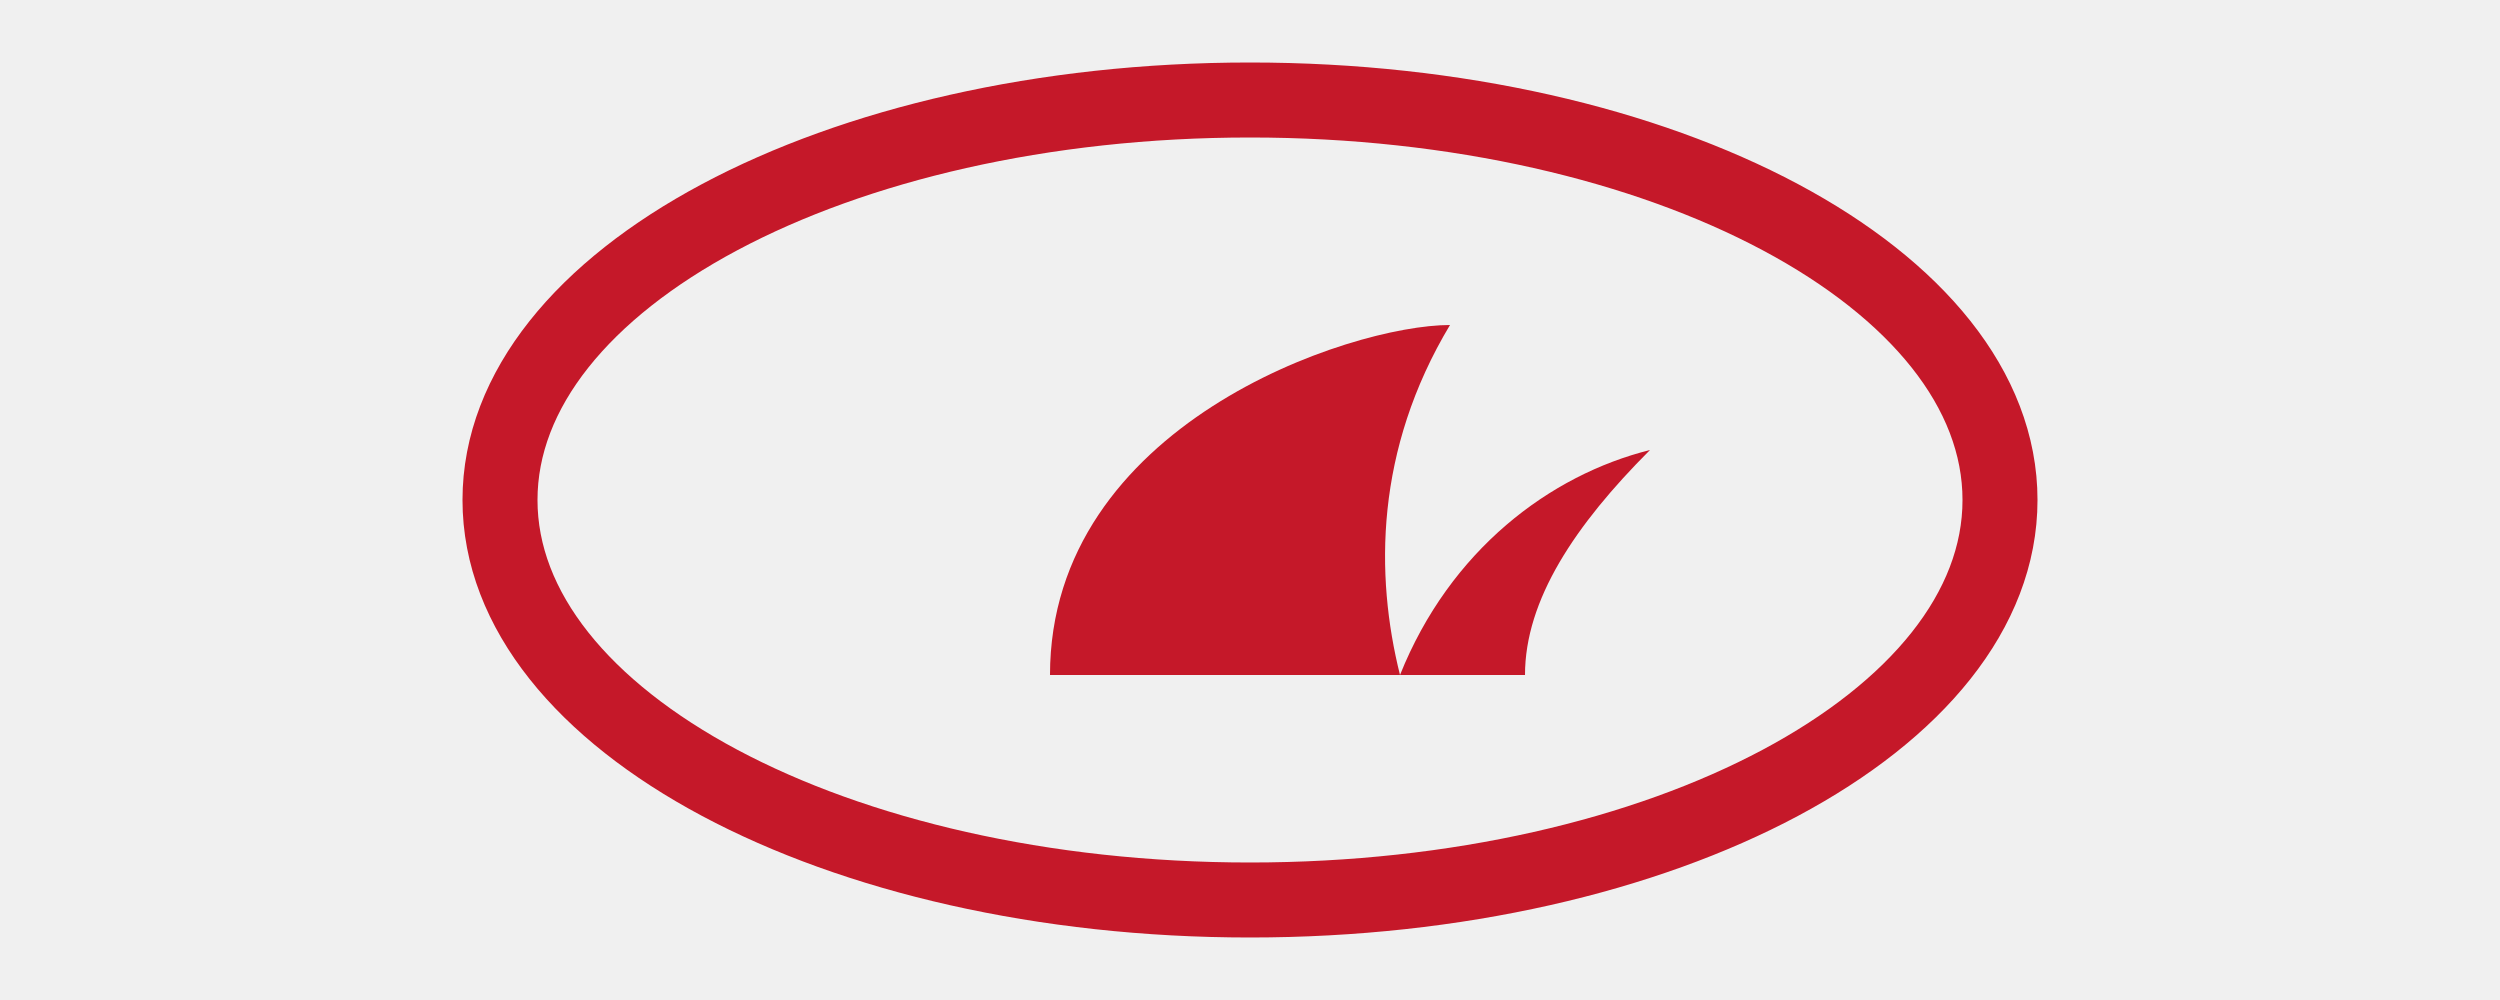
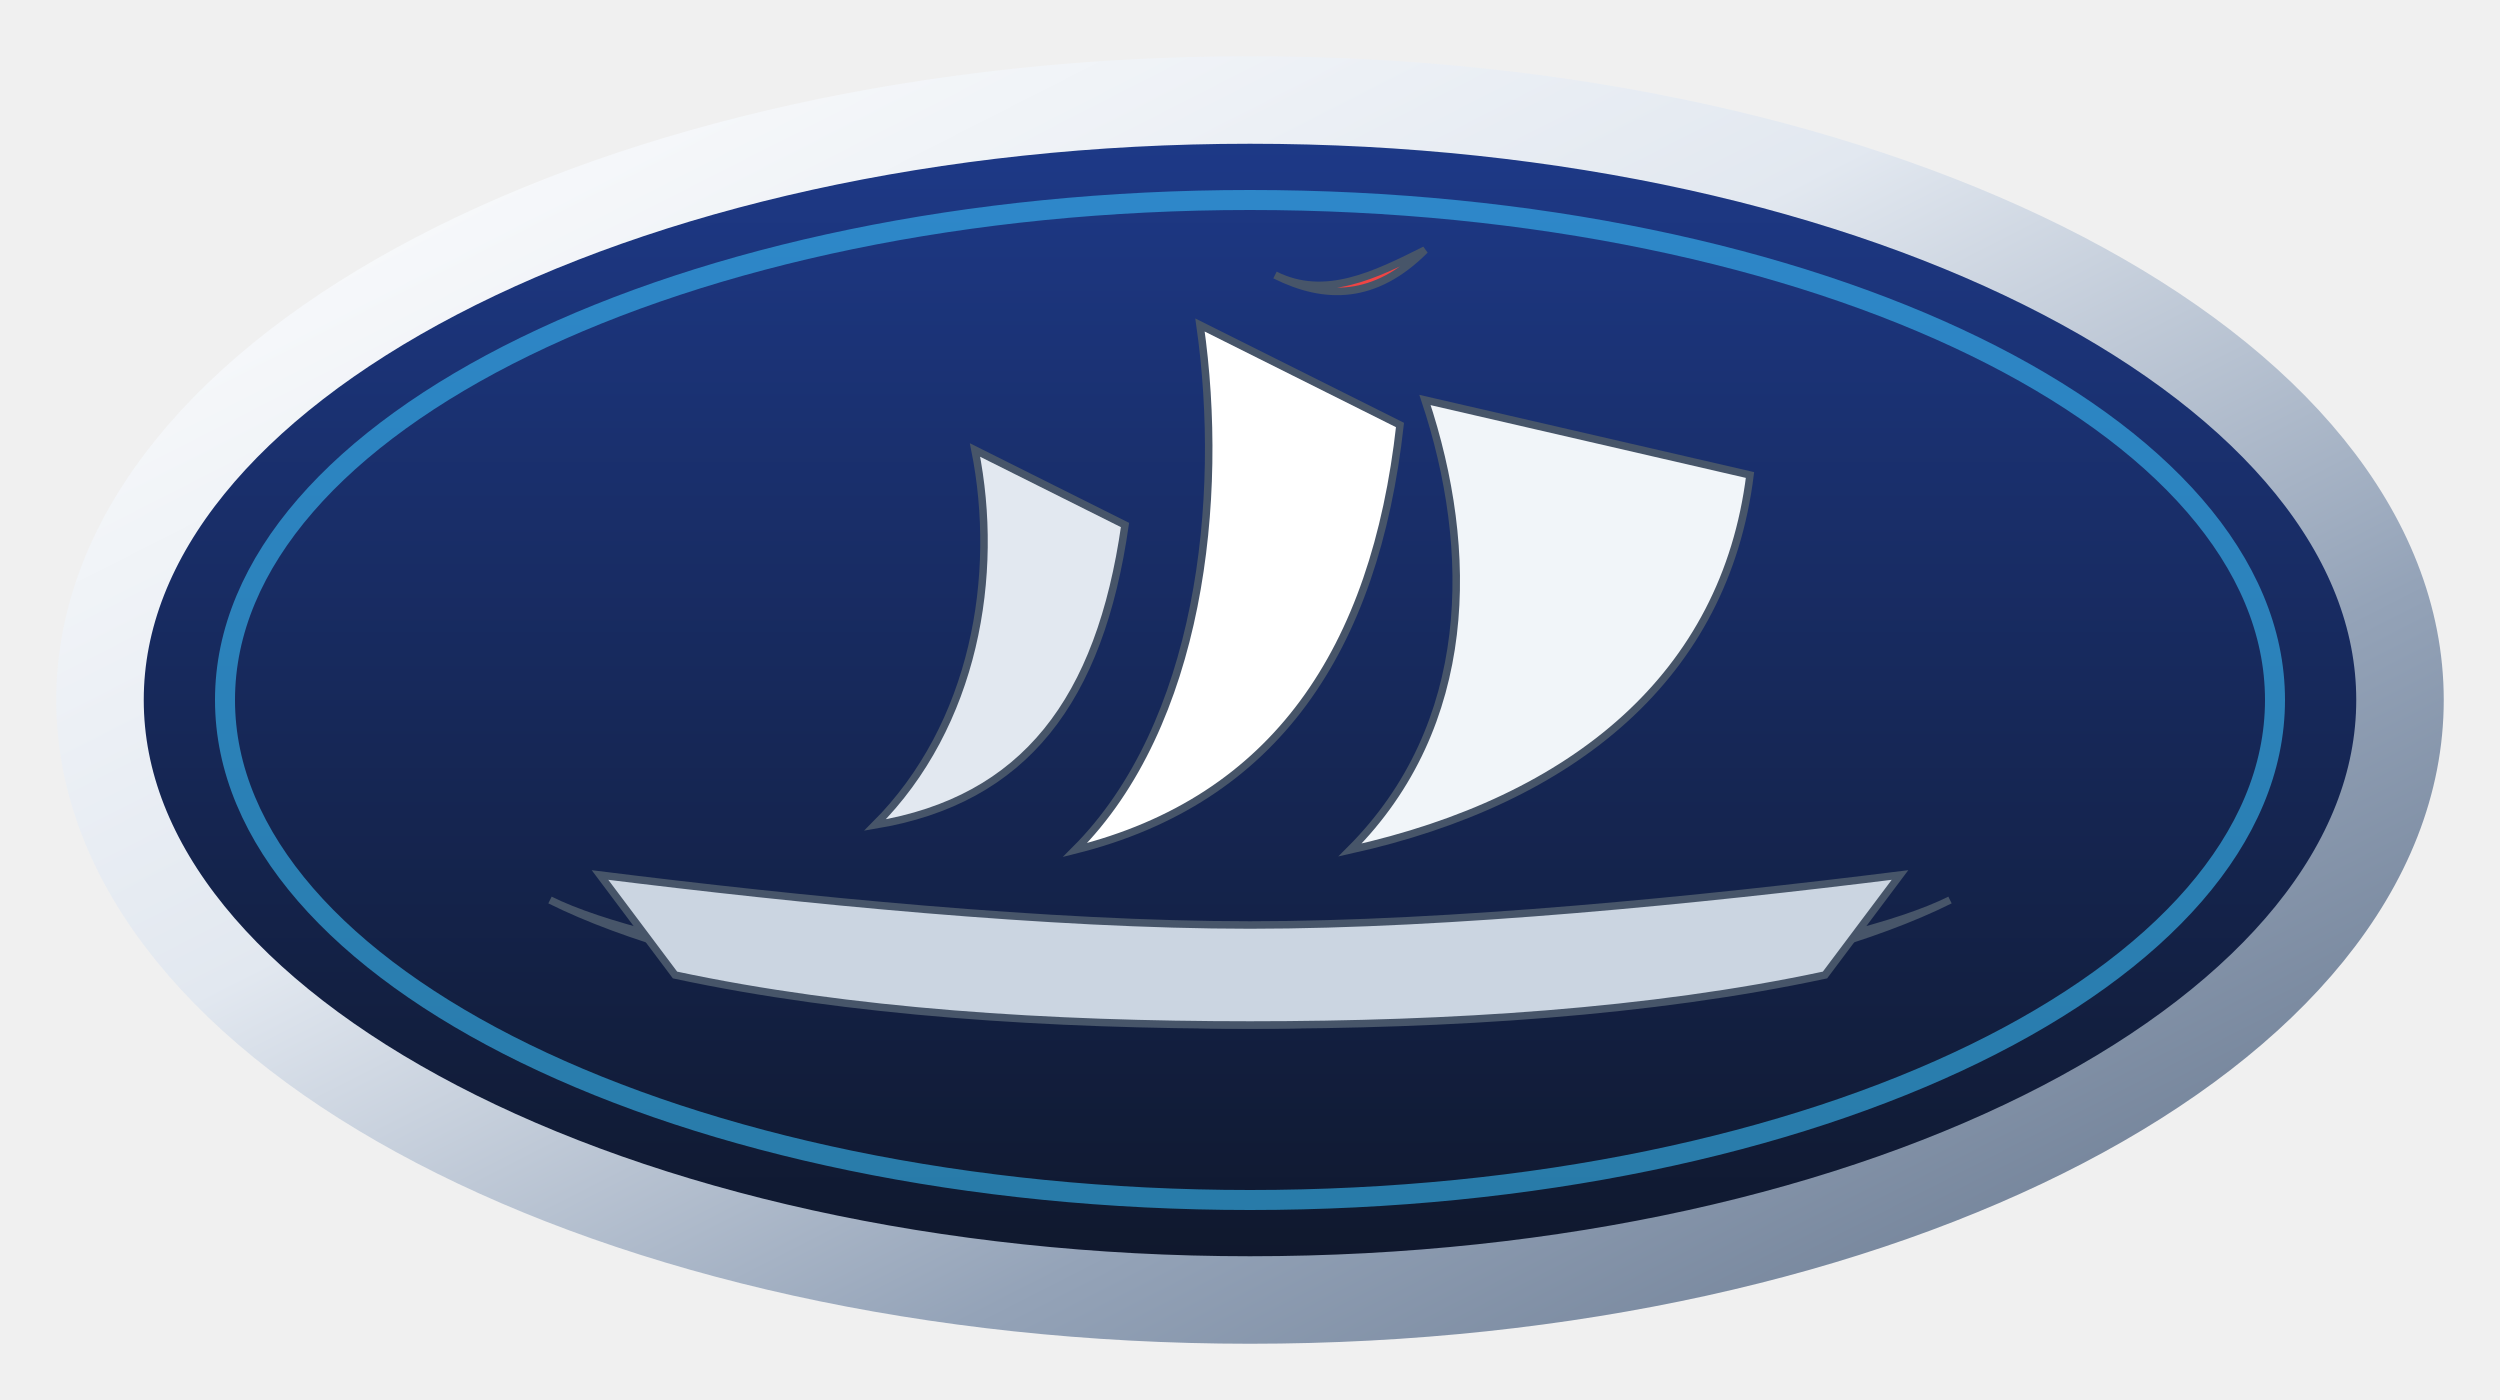
- <svg xmlns="http://www.w3.org/2000/svg" viewBox="0 0 100 40" fill="none">
-   <ellipse cx="50" cy="20" rx="30" ry="16" stroke="#C51829" stroke-width="3" fill="none" />
-   <path d="M42 27c0-10 12-14 16-14-3 5-3 10-2 14h-14zm14 0c2-5 6-8 10-9-3 3-5 6-5 9h-5z" fill="#C51829" />
+ <svg xmlns="http://www.w3.org/2000/svg" viewBox="0 0 100 56" fill="none">
+   <defs>
+     <linearGradient id="ldOvalBg" x1="0" y1="0" x2="0" y2="1">
+       <stop offset="0%" stop-color="#1E3A8A" />
+       <stop offset="100%" stop-color="#0F172A" />
+     </linearGradient>
+     <linearGradient id="ldChrome" x1="0" y1="0" x2="1" y2="1">
+       <stop offset="0%" stop-color="#FFFFFF" />
+       <stop offset="40%" stop-color="#E2E8F0" />
+       <stop offset="70%" stop-color="#94A3B8" />
+       <stop offset="100%" stop-color="#64748B" />
+     </linearGradient>
+   </defs>
+   <ellipse cx="50" cy="28" rx="46" ry="24" fill="url(#ldOvalBg)" stroke="url(#ldChrome)" stroke-width="3.5" />
+   <ellipse cx="50" cy="28" rx="41" ry="20" fill="none" stroke="#38BDF8" stroke-width="0.8" opacity="0.6" />
+   <g fill="url(#ldChrome)" stroke="#475569" stroke-width="0.3">
+     <path d="M22 36c6 3 18 5 28 5s22-2 28-5c-4 2-16 4-28 4s-24-2-28-4z" />
+     <path d="M24 35c8 1 18 2 26 2s18-1 26-2l-3 4c-7 1.5-15 2-23 2s-16-0.5-23-2l-3-4z" fill="#CBD5E1" />
+     <path d="M48 13c1 7 0 16-5 21 8-2 12-8 13-17l-8-4z" fill="#FFFFFF" />
+     <path d="M57 16c2 6 2 13-3 18 9-2 15-7 16-15l-13-3z" fill="#F1F5F9" />
+     <path d="M39 18c1 5 0 11-4 15 6-1 9-5 10-12l-6-3z" fill="#E2E8F0" />
+     <path d="M51 11c2 1 4 0 6-1-2 2-4 2-6 1z" fill="#EF4444" />
+   </g>
</svg>
